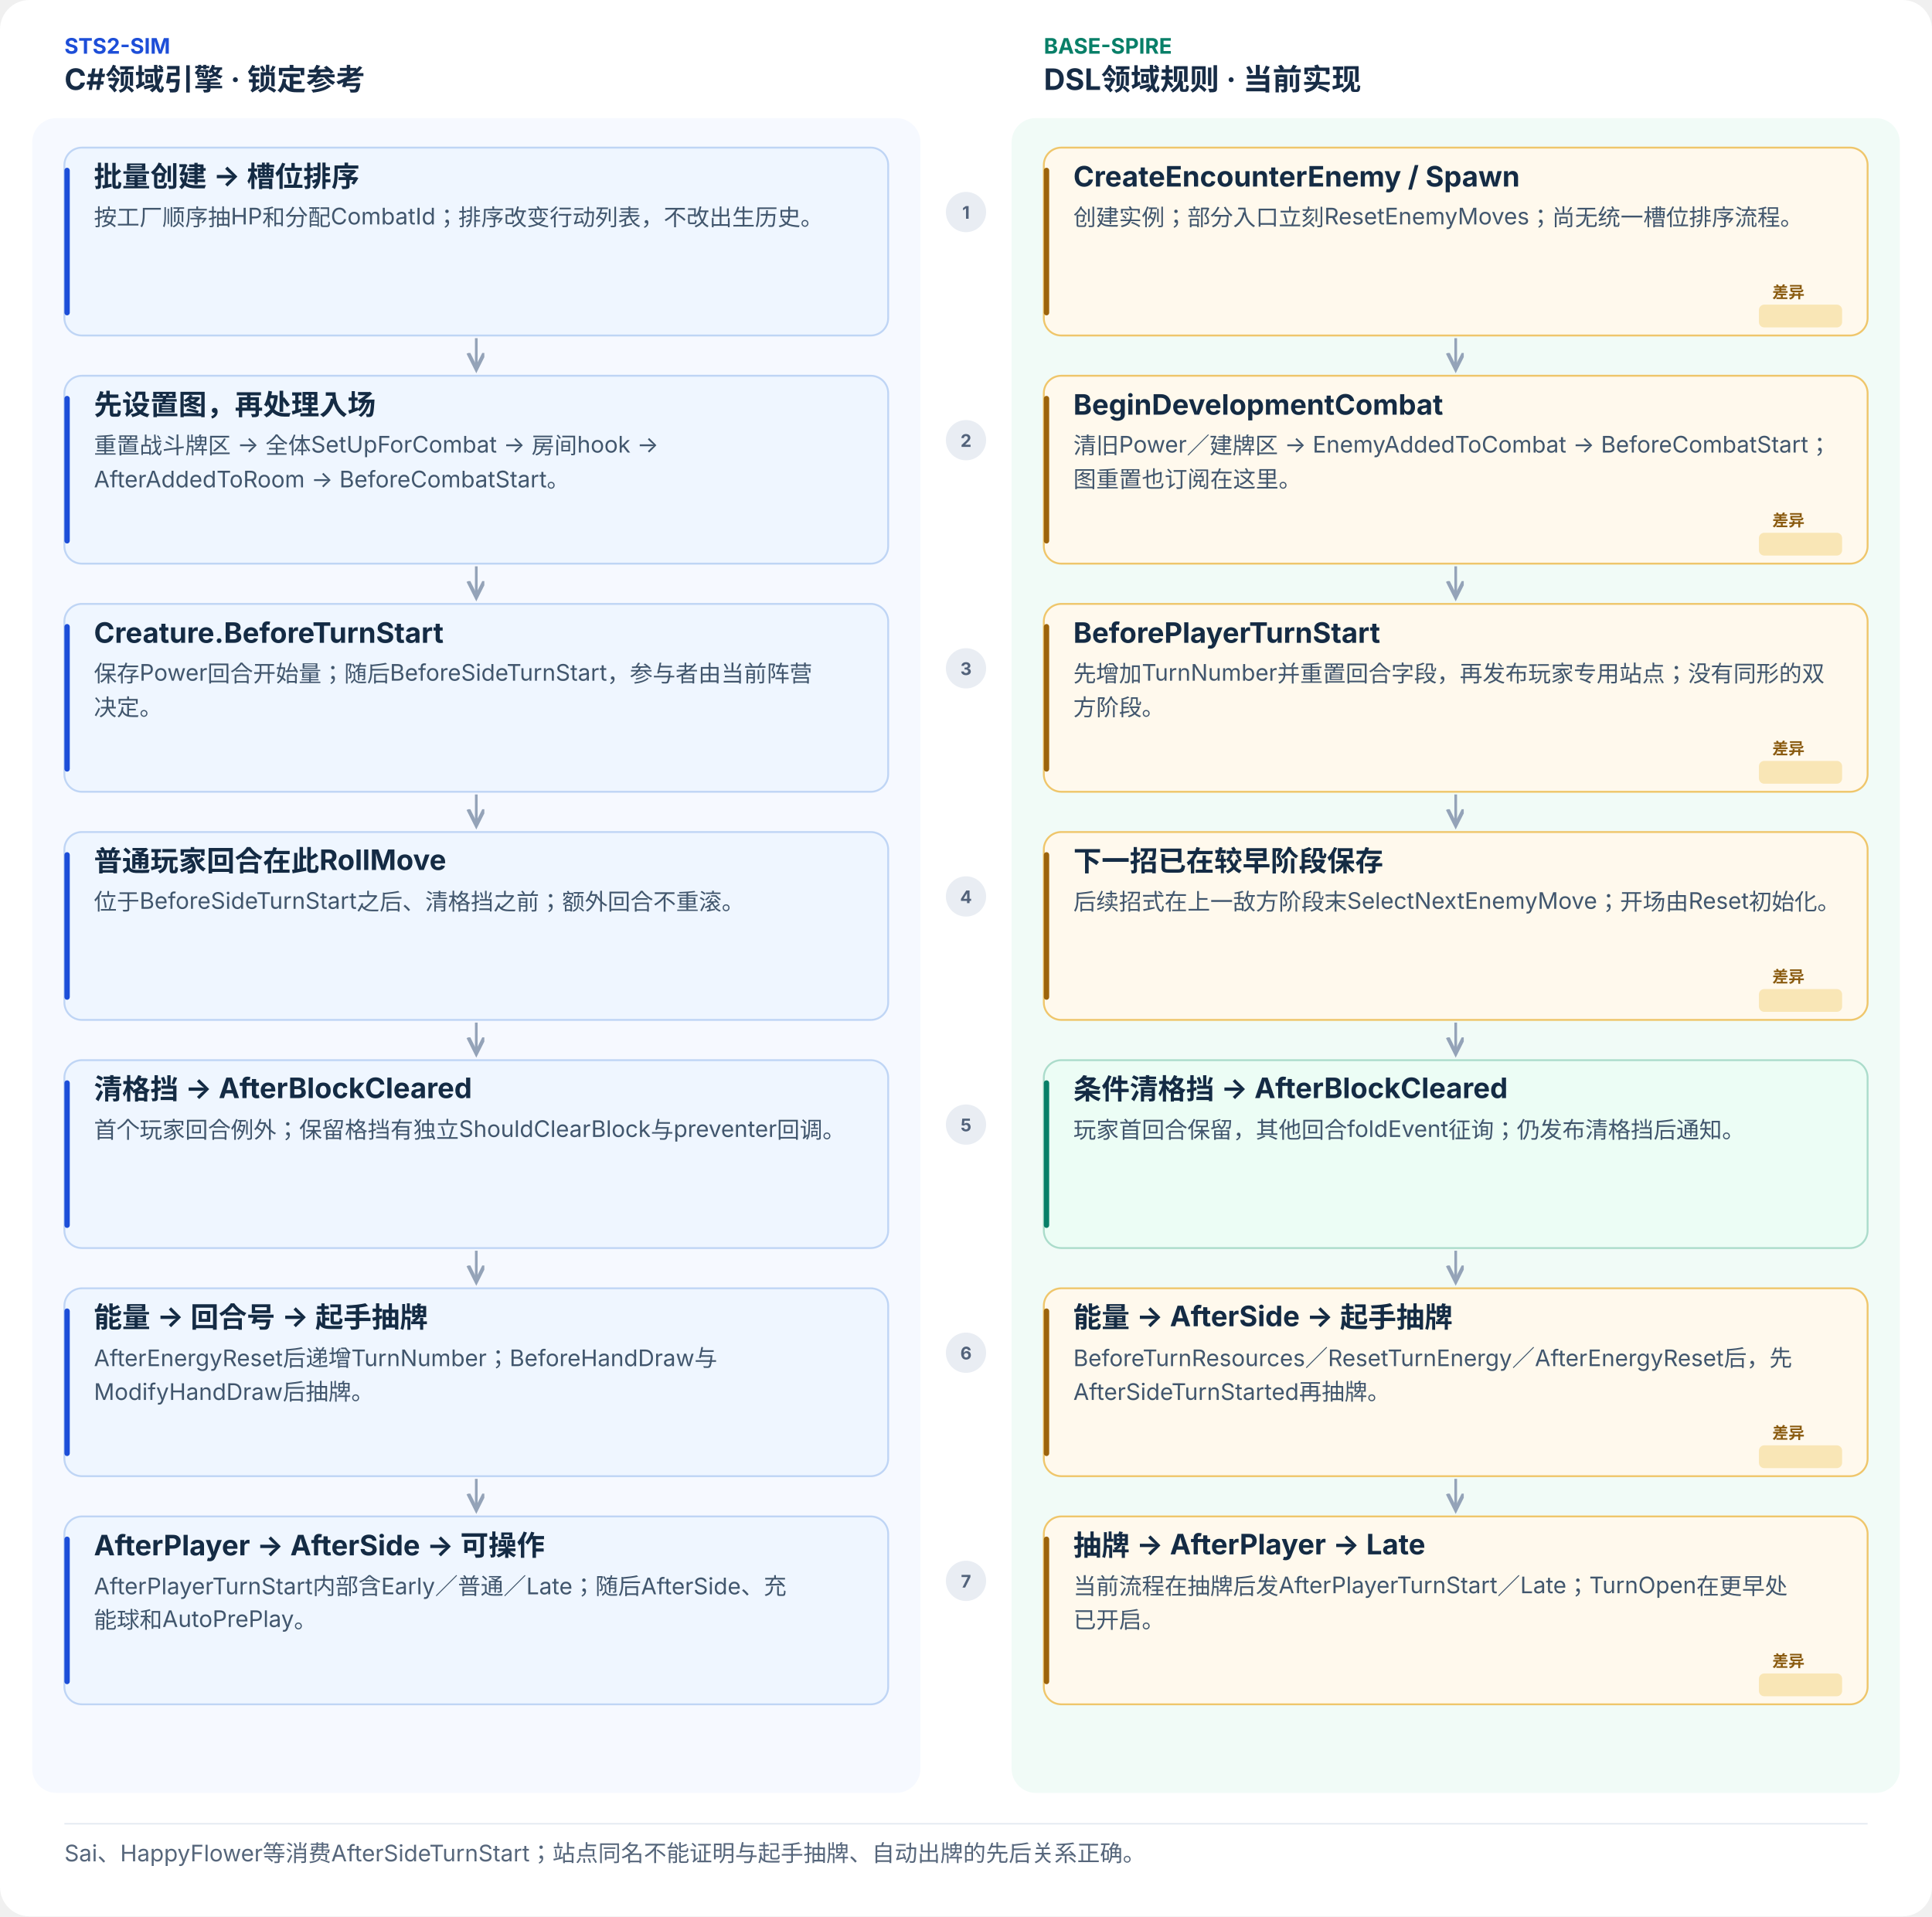
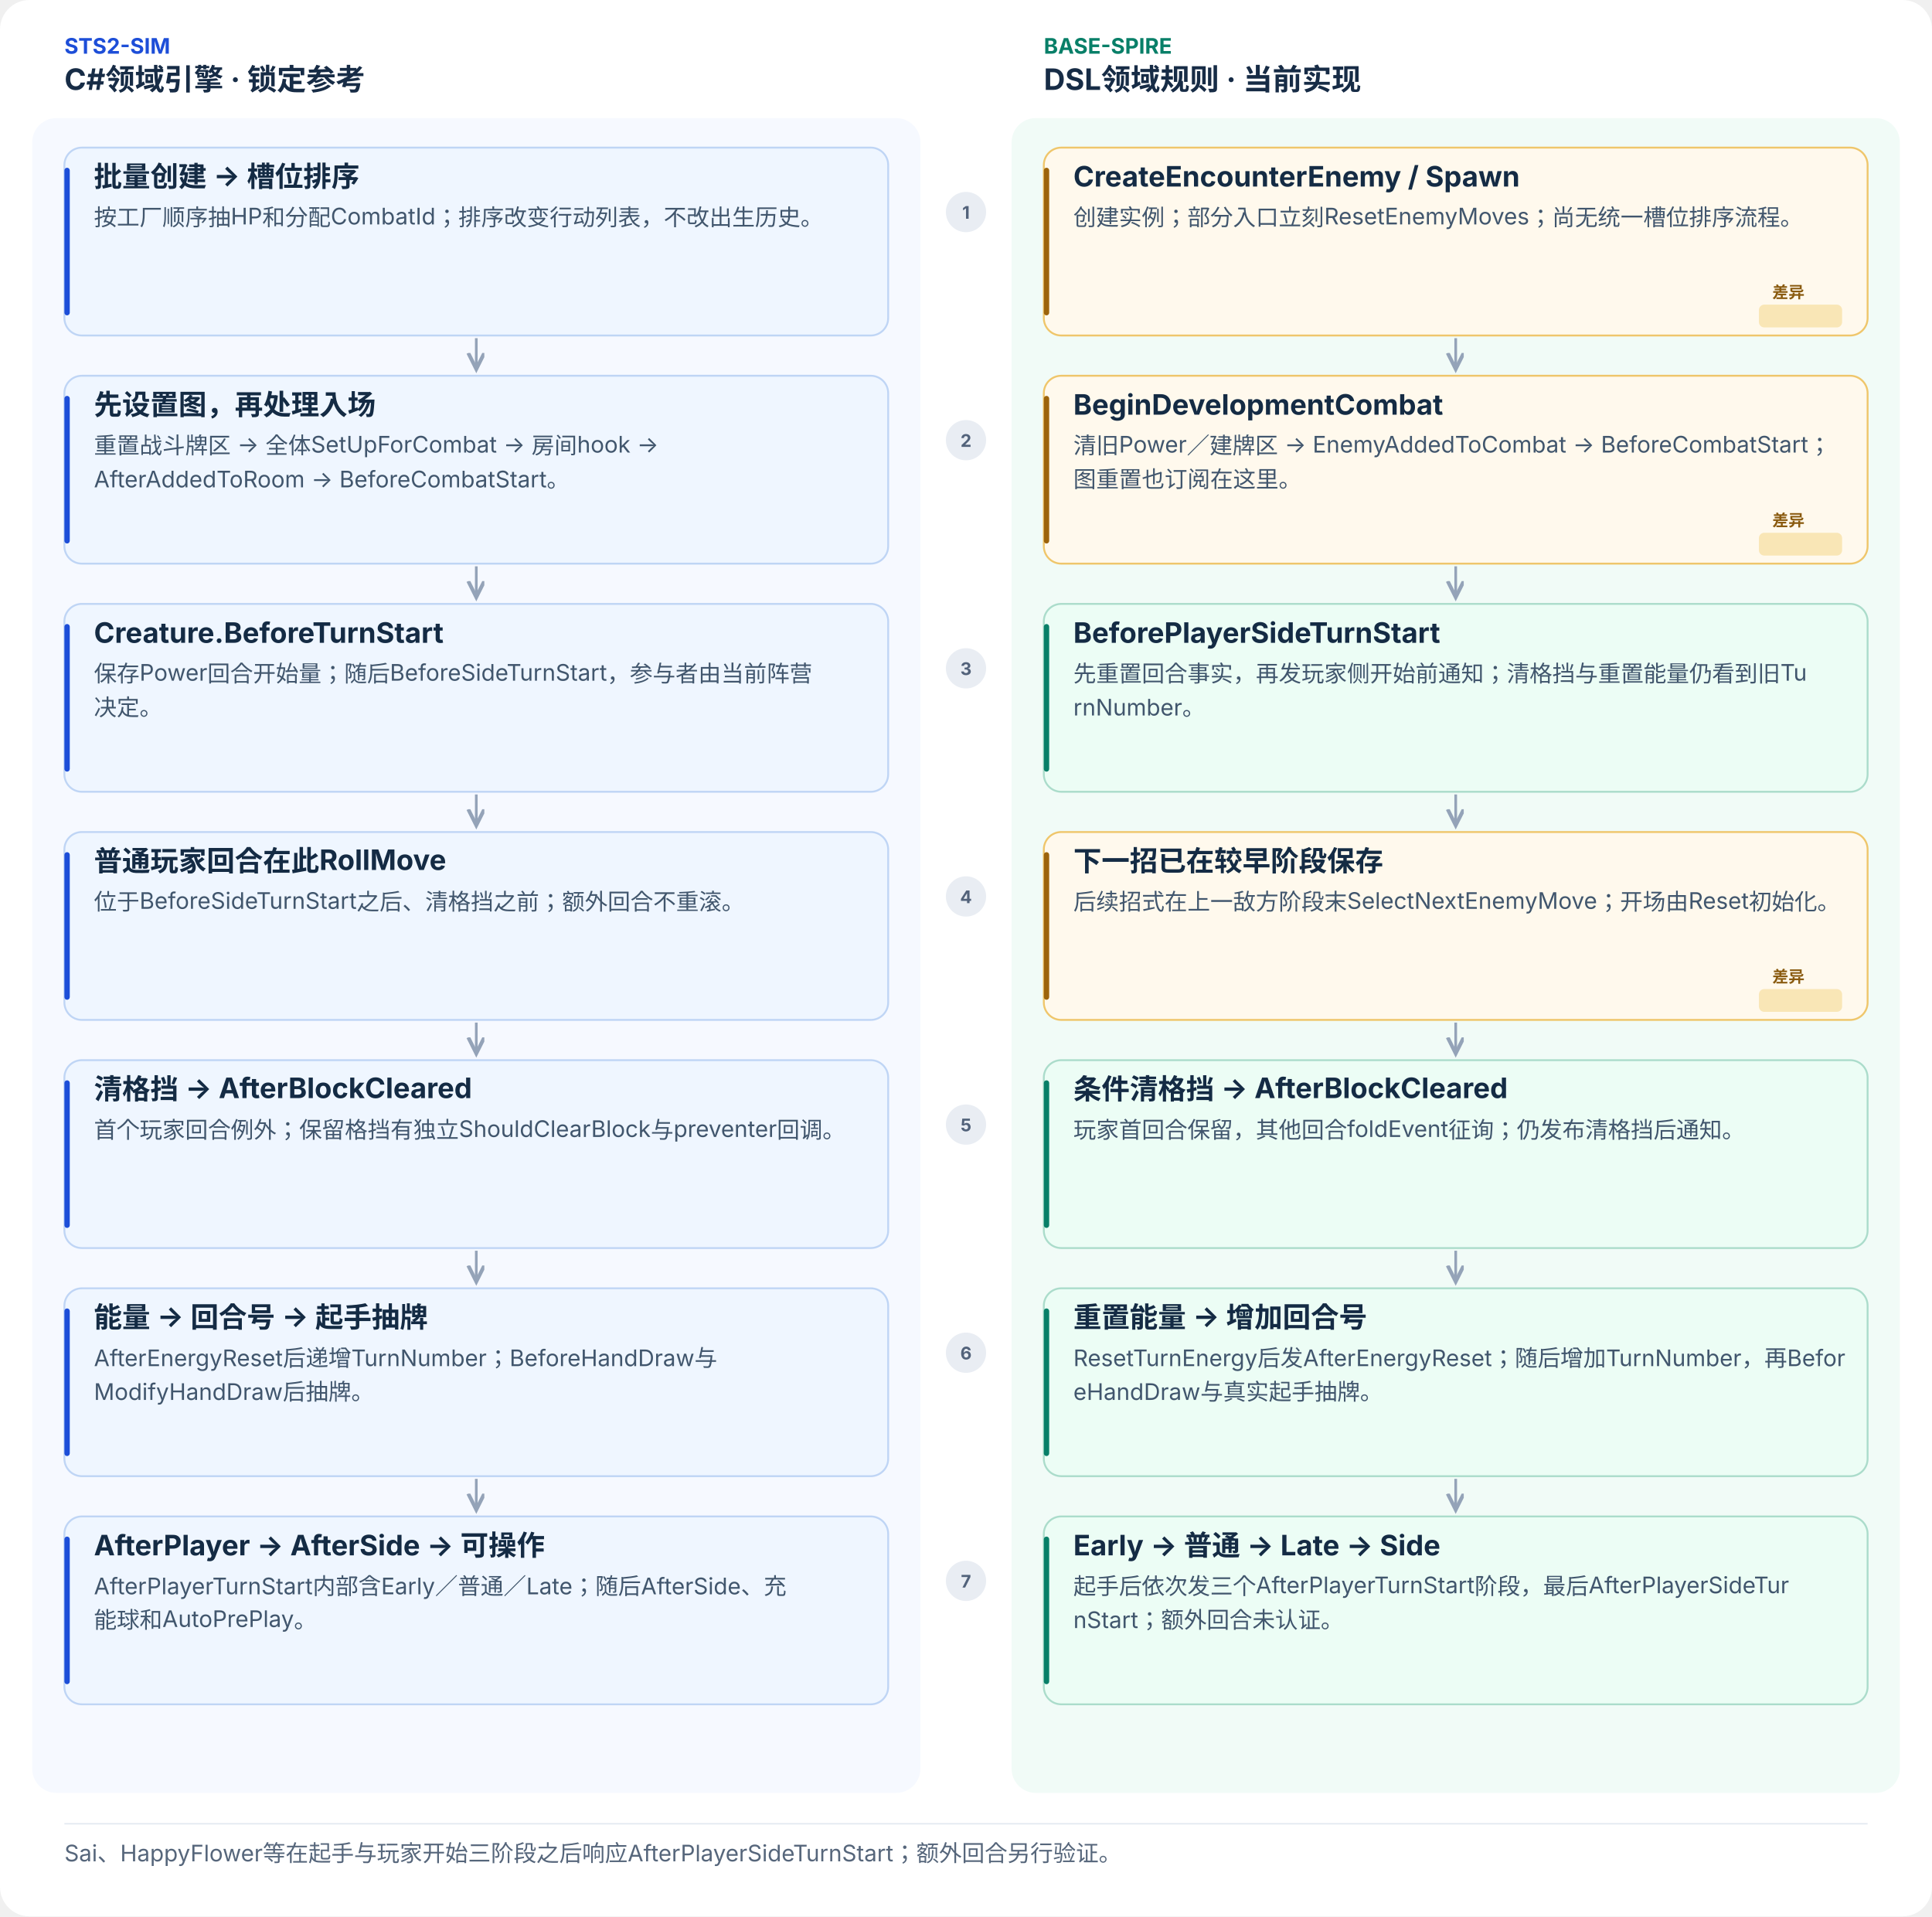
<svg xmlns="http://www.w3.org/2000/svg" viewBox="0 0 1440 1428" role="img" aria-labelledby="title-turn-start desc-turn-start" style="font-family:Inter,Segoe UI,Microsoft YaHei,system-ui,sans-serif">
  <defs>
    <marker id="arrow-turn-start" markerWidth="8" markerHeight="8" refX="6" refY="3" orient="auto">
      <path d="M0,0 L6,3 L0,6" fill="none" stroke="#94a3b8" stroke-width="1.4" />
    </marker>
  </defs>
  <rect width="1440" height="1428" rx="22" fill="#ffffff" />
  <rect x="24" y="88" width="662" height="1248" rx="18" fill="#f6f9ff" />
  <rect x="754" y="88" width="662" height="1248" rx="18" fill="#f1fbf7" />
  <text x="48" y="40" font-size="16" font-weight="700" fill="#1d4ed8">
    <tspan x="48" dy="0">STS2-SIM</tspan>
  </text>
  <text x="48" y="67" font-size="22" font-weight="650" fill="#172c46">
    <tspan x="48" dy="0">C#领域引擎 · 锁定参考</tspan>
  </text>
  <text x="778" y="40" font-size="16" font-weight="700" fill="#087f68">
    <tspan x="778" dy="0">BASE-SPIRE</tspan>
  </text>
  <text x="778" y="67" font-size="22" font-weight="650" fill="#172c46">
    <tspan x="778" dy="0">DSL领域规则 · 当前实现</tspan>
  </text>
  <circle cx="720" cy="158" r="15" fill="#e9edf3" />
  <text text-anchor="middle" x="720" y="163" font-size="13" font-weight="650" fill="#52627a">
    <tspan x="720" dy="0">1</tspan>
  </text>
  <g class="node" data-key="turn-start-source-0" data-diff="false" tabindex="0" role="button" aria-label="批量创建 → 槽位排序，查看说明和源码">
    <rect x="48" y="110" width="614" height="140" rx="13" fill="#eff6ff" stroke="#bfd5f5" stroke-width="1.4" />
    <rect x="48" y="125" width="4" height="110" rx="2" fill="#1d4ed8" />
    <text x="70" y="139" font-size="21" font-weight="650" fill="#142b44">
      <tspan x="70" dy="0">批量创建 → 槽位排序</tspan>
    </text>
    <text x="70" y="168" font-size="17" font-weight="400" fill="#41566d">
      <tspan x="70" dy="0">按工厂顺序抽HP和分配CombatId；排序改变行动列表，不改出生历史。</tspan>
    </text>
  </g>
  <g class="node" data-key="turn-start-current-0" data-diff="true" tabindex="0" role="button" aria-label="CreateEncounterEnemy / Spawn，查看说明和源码">
    <rect x="778" y="110" width="614" height="140" rx="13" fill="#fff9ed" stroke="#efc66b" stroke-width="1.4" />
    <rect x="778" y="125" width="4" height="110" rx="2" fill="#9c640c" />
    <text x="800" y="139" font-size="21" font-weight="650" fill="#142b44">
      <tspan x="800" dy="0">CreateEncounterEnemy / Spawn</tspan>
    </text>
    <text x="800" y="168" font-size="17" font-weight="400" fill="#41566d">
      <tspan x="800" dy="0">创建实例；部分入口立刻ResetEnemyMoves；尚无统一槽位排序流程。</tspan>
    </text>
    <rect x="1311" y="227" width="62" height="17" rx="4" fill="#f9e6b6" />
    <text x="1321" y="222" font-size="12" font-weight="650" fill="#8a5b10">
      <tspan x="1321" dy="0">差异</tspan>
    </text>
  </g>
  <path d="M355,252 V275" fill="none" stroke="#94a3b8" stroke-width="2" marker-end="url(#arrow-turn-start)" />
  <path d="M1085,252 V275" fill="none" stroke="#94a3b8" stroke-width="2" marker-end="url(#arrow-turn-start)" />
  <circle cx="720" cy="328" r="15" fill="#e9edf3" />
  <text text-anchor="middle" x="720" y="333" font-size="13" font-weight="650" fill="#52627a">
    <tspan x="720" dy="0">2</tspan>
  </text>
  <g class="node" data-key="turn-start-source-1" data-diff="false" tabindex="0" role="button" aria-label="先设置图，再处理入场，查看说明和源码">
    <rect x="48" y="280" width="614" height="140" rx="13" fill="#eff6ff" stroke="#bfd5f5" stroke-width="1.4" />
    <rect x="48" y="295" width="4" height="110" rx="2" fill="#1d4ed8" />
    <text x="70" y="309" font-size="21" font-weight="650" fill="#142b44">
      <tspan x="70" dy="0">先设置图，再处理入场</tspan>
    </text>
    <text x="70" y="338" font-size="17" font-weight="400" fill="#41566d">
      <tspan x="70" dy="0">重置战斗牌区 → 全体SetUpForCombat → 房间hook → </tspan>
      <tspan x="70" dy="25.16">AfterAddedToRoom → BeforeCombatStart。</tspan>
    </text>
  </g>
  <g class="node" data-key="turn-start-current-1" data-diff="true" tabindex="0" role="button" aria-label="BeginDevelopmentCombat，查看说明和源码">
    <rect x="778" y="280" width="614" height="140" rx="13" fill="#fff9ed" stroke="#efc66b" stroke-width="1.4" />
    <rect x="778" y="295" width="4" height="110" rx="2" fill="#9c640c" />
    <text x="800" y="309" font-size="21" font-weight="650" fill="#142b44">
      <tspan x="800" dy="0">BeginDevelopmentCombat</tspan>
    </text>
    <text x="800" y="338" font-size="17" font-weight="400" fill="#41566d">
      <tspan x="800" dy="0">清旧Power／建牌区 → EnemyAddedToCombat → BeforeCombatStart；</tspan>
      <tspan x="800" dy="25.16">图重置也订阅在这里。</tspan>
    </text>
    <rect x="1311" y="397" width="62" height="17" rx="4" fill="#f9e6b6" />
    <text x="1321" y="392" font-size="12" font-weight="650" fill="#8a5b10">
      <tspan x="1321" dy="0">差异</tspan>
    </text>
  </g>
  <path d="M355,422 V445" fill="none" stroke="#94a3b8" stroke-width="2" marker-end="url(#arrow-turn-start)" />
  <path d="M1085,422 V445" fill="none" stroke="#94a3b8" stroke-width="2" marker-end="url(#arrow-turn-start)" />
  <circle cx="720" cy="498" r="15" fill="#e9edf3" />
  <text text-anchor="middle" x="720" y="503" font-size="13" font-weight="650" fill="#52627a">
    <tspan x="720" dy="0">3</tspan>
  </text>
  <g class="node" data-key="turn-start-source-2" data-diff="false" tabindex="0" role="button" aria-label="Creature.BeforeTurnStart，查看说明和源码">
    <rect x="48" y="450" width="614" height="140" rx="13" fill="#eff6ff" stroke="#bfd5f5" stroke-width="1.4" />
    <rect x="48" y="465" width="4" height="110" rx="2" fill="#1d4ed8" />
    <text x="70" y="479" font-size="21" font-weight="650" fill="#142b44">
      <tspan x="70" dy="0">Creature.BeforeTurnStart</tspan>
    </text>
    <text x="70" y="508" font-size="17" font-weight="400" fill="#41566d">
      <tspan x="70" dy="0">保存Power回合开始量；随后BeforeSideTurnStart，参与者由当前阵营</tspan>
      <tspan x="70" dy="25.16">决定。</tspan>
    </text>
  </g>
-   <g class="node" data-key="turn-start-current-2" data-diff="true" tabindex="0" role="button" aria-label="BeforePlayerTurnStart，查看说明和源码">
-     <rect x="778" y="450" width="614" height="140" rx="13" fill="#fff9ed" stroke="#efc66b" stroke-width="1.4" />
-     <rect x="778" y="465" width="4" height="110" rx="2" fill="#9c640c" />
+   <g class="node" data-key="turn-start-current-2" data-diff="false" tabindex="0" role="button" aria-label="BeforePlayerSideTurnStart，查看说明和源码">
+     <rect x="778" y="450" width="614" height="140" rx="13" fill="#ecfdf5" stroke="#abdccb" stroke-width="1.4" />
+     <rect x="778" y="465" width="4" height="110" rx="2" fill="#087f68" />
    <text x="800" y="479" font-size="21" font-weight="650" fill="#142b44">
-       <tspan x="800" dy="0">BeforePlayerTurnStart</tspan>
+       <tspan x="800" dy="0">BeforePlayerSideTurnStart</tspan>
    </text>
    <text x="800" y="508" font-size="17" font-weight="400" fill="#41566d">
-       <tspan x="800" dy="0">先增加TurnNumber并重置回合字段，再发布玩家专用站点；没有同形的双</tspan>
-       <tspan x="800" dy="25.16">方阶段。</tspan>
-     </text>
-     <rect x="1311" y="567" width="62" height="17" rx="4" fill="#f9e6b6" />
-     <text x="1321" y="562" font-size="12" font-weight="650" fill="#8a5b10">
-       <tspan x="1321" dy="0">差异</tspan>
+       <tspan x="800" dy="0">先重置回合事实，再发玩家侧开始前通知；清格挡与重置能量仍看到旧Tu</tspan>
+       <tspan x="800" dy="25.16">rnNumber。</tspan>
    </text>
  </g>
  <path d="M355,592 V615" fill="none" stroke="#94a3b8" stroke-width="2" marker-end="url(#arrow-turn-start)" />
  <path d="M1085,592 V615" fill="none" stroke="#94a3b8" stroke-width="2" marker-end="url(#arrow-turn-start)" />
  <circle cx="720" cy="668" r="15" fill="#e9edf3" />
  <text text-anchor="middle" x="720" y="673" font-size="13" font-weight="650" fill="#52627a">
    <tspan x="720" dy="0">4</tspan>
  </text>
  <g class="node" data-key="turn-start-source-3" data-diff="false" tabindex="0" role="button" aria-label="普通玩家回合在此RollMove，查看说明和源码">
    <rect x="48" y="620" width="614" height="140" rx="13" fill="#eff6ff" stroke="#bfd5f5" stroke-width="1.4" />
    <rect x="48" y="635" width="4" height="110" rx="2" fill="#1d4ed8" />
    <text x="70" y="649" font-size="21" font-weight="650" fill="#142b44">
      <tspan x="70" dy="0">普通玩家回合在此RollMove</tspan>
    </text>
    <text x="70" y="678" font-size="17" font-weight="400" fill="#41566d">
      <tspan x="70" dy="0">位于BeforeSideTurnStart之后、清格挡之前；额外回合不重滚。</tspan>
    </text>
  </g>
  <g class="node" data-key="turn-start-current-3" data-diff="true" tabindex="0" role="button" aria-label="下一招已在较早阶段保存，查看说明和源码">
    <rect x="778" y="620" width="614" height="140" rx="13" fill="#fff9ed" stroke="#efc66b" stroke-width="1.4" />
    <rect x="778" y="635" width="4" height="110" rx="2" fill="#9c640c" />
    <text x="800" y="649" font-size="21" font-weight="650" fill="#142b44">
      <tspan x="800" dy="0">下一招已在较早阶段保存</tspan>
    </text>
    <text x="800" y="678" font-size="17" font-weight="400" fill="#41566d">
      <tspan x="800" dy="0">后续招式在上一敌方阶段末SelectNextEnemyMove；开场由Reset初始化。</tspan>
    </text>
    <rect x="1311" y="737" width="62" height="17" rx="4" fill="#f9e6b6" />
    <text x="1321" y="732" font-size="12" font-weight="650" fill="#8a5b10">
      <tspan x="1321" dy="0">差异</tspan>
    </text>
  </g>
  <path d="M355,762 V785" fill="none" stroke="#94a3b8" stroke-width="2" marker-end="url(#arrow-turn-start)" />
  <path d="M1085,762 V785" fill="none" stroke="#94a3b8" stroke-width="2" marker-end="url(#arrow-turn-start)" />
  <circle cx="720" cy="838" r="15" fill="#e9edf3" />
  <text text-anchor="middle" x="720" y="843" font-size="13" font-weight="650" fill="#52627a">
    <tspan x="720" dy="0">5</tspan>
  </text>
  <g class="node" data-key="turn-start-source-4" data-diff="false" tabindex="0" role="button" aria-label="清格挡 → AfterBlockCleared，查看说明和源码">
    <rect x="48" y="790" width="614" height="140" rx="13" fill="#eff6ff" stroke="#bfd5f5" stroke-width="1.4" />
    <rect x="48" y="805" width="4" height="110" rx="2" fill="#1d4ed8" />
    <text x="70" y="819" font-size="21" font-weight="650" fill="#142b44">
      <tspan x="70" dy="0">清格挡 → AfterBlockCleared</tspan>
    </text>
    <text x="70" y="848" font-size="17" font-weight="400" fill="#41566d">
      <tspan x="70" dy="0">首个玩家回合例外；保留格挡有独立ShouldClearBlock与preventer回调。</tspan>
    </text>
  </g>
  <g class="node" data-key="turn-start-current-4" data-diff="false" tabindex="0" role="button" aria-label="条件清格挡 → AfterBlockCleared，查看说明和源码">
    <rect x="778" y="790" width="614" height="140" rx="13" fill="#ecfdf5" stroke="#abdccb" stroke-width="1.4" />
    <rect x="778" y="805" width="4" height="110" rx="2" fill="#087f68" />
    <text x="800" y="819" font-size="21" font-weight="650" fill="#142b44">
      <tspan x="800" dy="0">条件清格挡 → AfterBlockCleared</tspan>
    </text>
    <text x="800" y="848" font-size="17" font-weight="400" fill="#41566d">
      <tspan x="800" dy="0">玩家首回合保留，其他回合foldEvent征询；仍发布清格挡后通知。</tspan>
    </text>
  </g>
  <path d="M355,932 V955" fill="none" stroke="#94a3b8" stroke-width="2" marker-end="url(#arrow-turn-start)" />
  <path d="M1085,932 V955" fill="none" stroke="#94a3b8" stroke-width="2" marker-end="url(#arrow-turn-start)" />
  <circle cx="720" cy="1008" r="15" fill="#e9edf3" />
  <text text-anchor="middle" x="720" y="1013" font-size="13" font-weight="650" fill="#52627a">
    <tspan x="720" dy="0">6</tspan>
  </text>
  <g class="node" data-key="turn-start-source-5" data-diff="false" tabindex="0" role="button" aria-label="能量 → 回合号 → 起手抽牌，查看说明和源码">
    <rect x="48" y="960" width="614" height="140" rx="13" fill="#eff6ff" stroke="#bfd5f5" stroke-width="1.4" />
    <rect x="48" y="975" width="4" height="110" rx="2" fill="#1d4ed8" />
    <text x="70" y="989" font-size="21" font-weight="650" fill="#142b44">
      <tspan x="70" dy="0">能量 → 回合号 → 起手抽牌</tspan>
    </text>
    <text x="70" y="1018" font-size="17" font-weight="400" fill="#41566d">
      <tspan x="70" dy="0">AfterEnergyReset后递增TurnNumber；BeforeHandDraw与</tspan>
      <tspan x="70" dy="25.16">ModifyHandDraw后抽牌。</tspan>
    </text>
  </g>
-   <g class="node" data-key="turn-start-current-5" data-diff="true" tabindex="0" role="button" aria-label="能量 → AfterSide → 起手抽牌，查看说明和源码">
-     <rect x="778" y="960" width="614" height="140" rx="13" fill="#fff9ed" stroke="#efc66b" stroke-width="1.4" />
-     <rect x="778" y="975" width="4" height="110" rx="2" fill="#9c640c" />
+   <g class="node" data-key="turn-start-current-5" data-diff="false" tabindex="0" role="button" aria-label="重置能量 → 增加回合号，查看说明和源码">
+     <rect x="778" y="960" width="614" height="140" rx="13" fill="#ecfdf5" stroke="#abdccb" stroke-width="1.4" />
+     <rect x="778" y="975" width="4" height="110" rx="2" fill="#087f68" />
    <text x="800" y="989" font-size="21" font-weight="650" fill="#142b44">
-       <tspan x="800" dy="0">能量 → AfterSide → 起手抽牌</tspan>
+       <tspan x="800" dy="0">重置能量 → 增加回合号</tspan>
    </text>
    <text x="800" y="1018" font-size="17" font-weight="400" fill="#41566d">
-       <tspan x="800" dy="0">BeforeTurnResources／ResetTurnEnergy／AfterEnergyReset后，先</tspan>
-       <tspan x="800" dy="25.16">AfterSideTurnStarted再抽牌。</tspan>
-     </text>
-     <rect x="1311" y="1077" width="62" height="17" rx="4" fill="#f9e6b6" />
-     <text x="1321" y="1072" font-size="12" font-weight="650" fill="#8a5b10">
-       <tspan x="1321" dy="0">差异</tspan>
+       <tspan x="800" dy="0">ResetTurnEnergy后发AfterEnergyReset；随后增加TurnNumber，再Befor</tspan>
+       <tspan x="800" dy="25.16">eHandDraw与真实起手抽牌。</tspan>
    </text>
  </g>
  <path d="M355,1102 V1125" fill="none" stroke="#94a3b8" stroke-width="2" marker-end="url(#arrow-turn-start)" />
  <path d="M1085,1102 V1125" fill="none" stroke="#94a3b8" stroke-width="2" marker-end="url(#arrow-turn-start)" />
  <circle cx="720" cy="1178" r="15" fill="#e9edf3" />
  <text text-anchor="middle" x="720" y="1183" font-size="13" font-weight="650" fill="#52627a">
    <tspan x="720" dy="0">7</tspan>
  </text>
  <g class="node" data-key="turn-start-source-6" data-diff="false" tabindex="0" role="button" aria-label="AfterPlayer → AfterSide → 可操作，查看说明和源码">
    <rect x="48" y="1130" width="614" height="140" rx="13" fill="#eff6ff" stroke="#bfd5f5" stroke-width="1.4" />
    <rect x="48" y="1145" width="4" height="110" rx="2" fill="#1d4ed8" />
    <text x="70" y="1159" font-size="21" font-weight="650" fill="#142b44">
      <tspan x="70" dy="0">AfterPlayer → AfterSide → 可操作</tspan>
    </text>
    <text x="70" y="1188" font-size="17" font-weight="400" fill="#41566d">
      <tspan x="70" dy="0">AfterPlayerTurnStart内部含Early／普通／Late；随后AfterSide、充</tspan>
      <tspan x="70" dy="25.16">能球和AutoPrePlay。</tspan>
    </text>
  </g>
-   <g class="node" data-key="turn-start-current-6" data-diff="true" tabindex="0" role="button" aria-label="抽牌 → AfterPlayer → Late，查看说明和源码">
-     <rect x="778" y="1130" width="614" height="140" rx="13" fill="#fff9ed" stroke="#efc66b" stroke-width="1.4" />
-     <rect x="778" y="1145" width="4" height="110" rx="2" fill="#9c640c" />
+   <g class="node" data-key="turn-start-current-6" data-diff="false" tabindex="0" role="button" aria-label="Early → 普通 → Late → Side，查看说明和源码">
+     <rect x="778" y="1130" width="614" height="140" rx="13" fill="#ecfdf5" stroke="#abdccb" stroke-width="1.4" />
+     <rect x="778" y="1145" width="4" height="110" rx="2" fill="#087f68" />
    <text x="800" y="1159" font-size="21" font-weight="650" fill="#142b44">
-       <tspan x="800" dy="0">抽牌 → AfterPlayer → Late</tspan>
+       <tspan x="800" dy="0">Early → 普通 → Late → Side</tspan>
    </text>
    <text x="800" y="1188" font-size="17" font-weight="400" fill="#41566d">
-       <tspan x="800" dy="0">当前流程在抽牌后发AfterPlayerTurnStart／Late；TurnOpen在更早处</tspan>
-       <tspan x="800" dy="25.16">已开启。</tspan>
-     </text>
-     <rect x="1311" y="1247" width="62" height="17" rx="4" fill="#f9e6b6" />
-     <text x="1321" y="1242" font-size="12" font-weight="650" fill="#8a5b10">
-       <tspan x="1321" dy="0">差异</tspan>
+       <tspan x="800" dy="0">起手后依次发三个AfterPlayerTurnStart阶段，最后AfterPlayerSideTur</tspan>
+       <tspan x="800" dy="25.16">nStart；额外回合未认证。</tspan>
    </text>
  </g>
  <path d="M48,1359 H1392" stroke="#e2e8f0" />
  <text x="48" y="1387" font-size="17" font-weight="400" fill="#56667b">
-     <tspan x="48" dy="0">Sai、HappyFlower等消费AfterSideTurnStart；站点同名不能证明与起手抽牌、自动出牌的先后关系正确。</tspan>
+     <tspan x="48" dy="0">Sai、HappyFlower等在起手与玩家开始三阶段之后响应AfterPlayerSideTurnStart；额外回合另行验证。</tspan>
  </text>
</svg>
